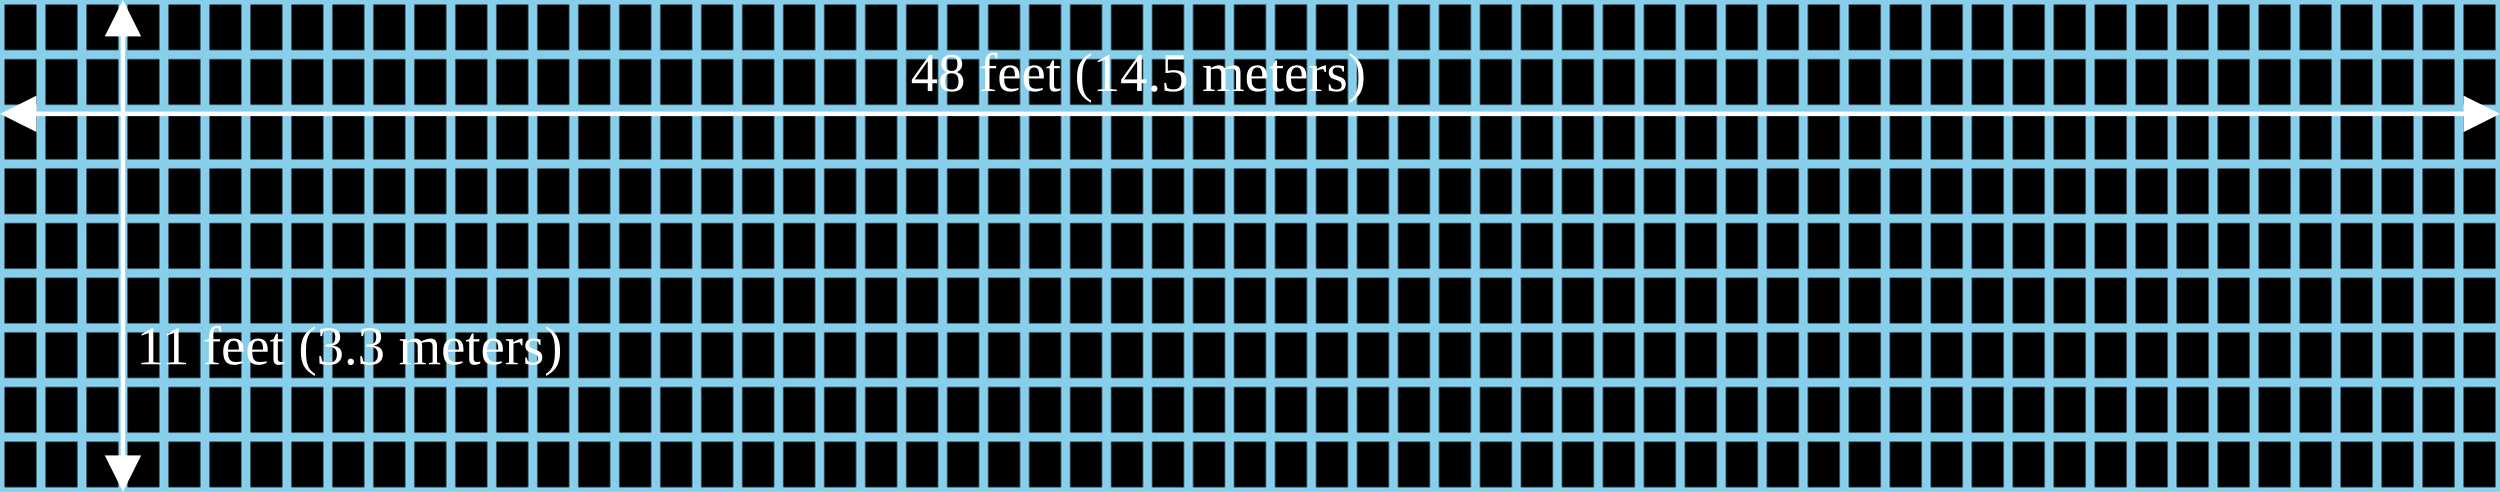
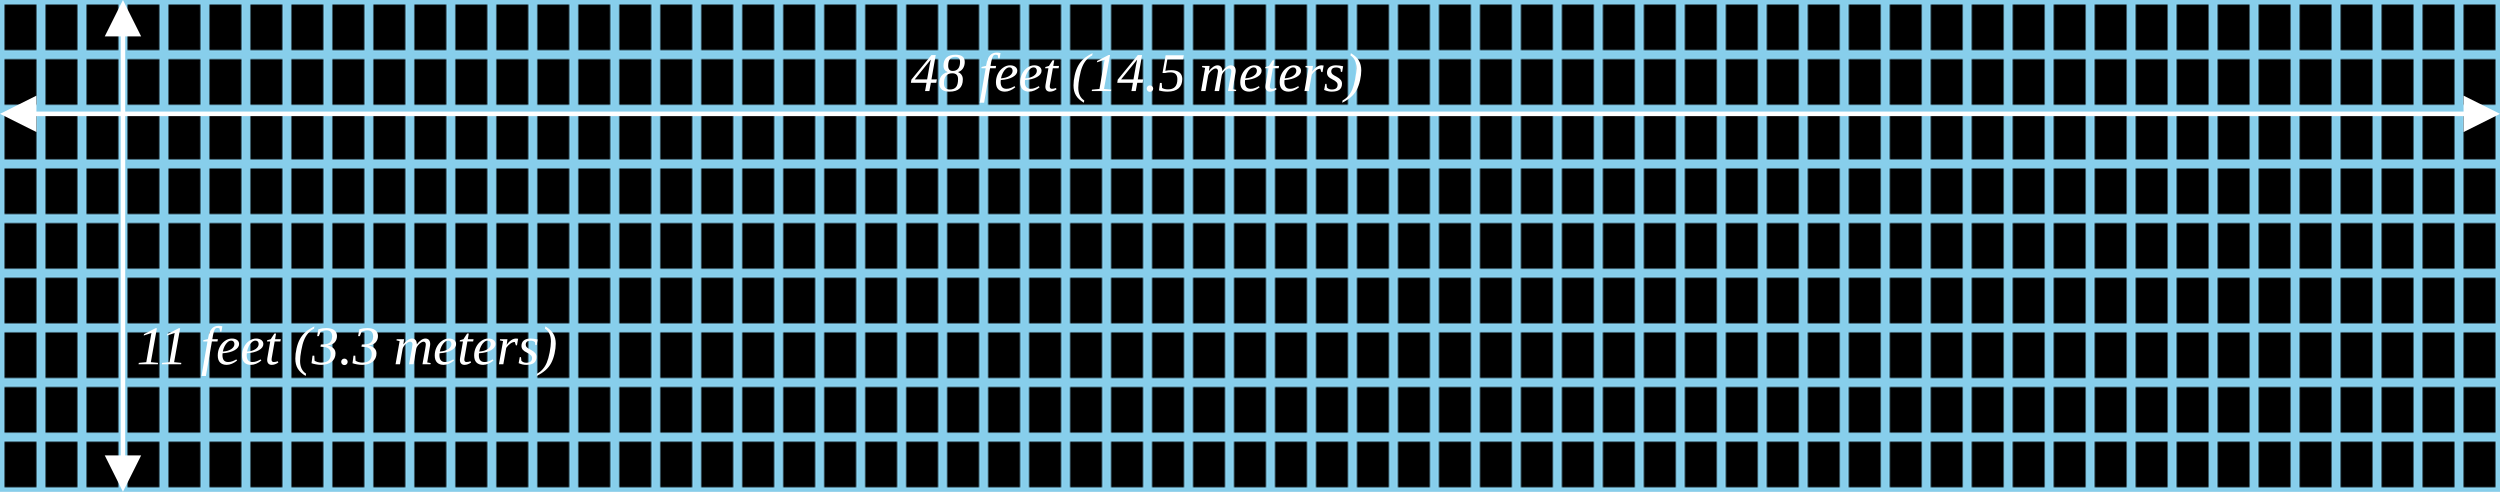
<svg xmlns="http://www.w3.org/2000/svg" width="100%" height="100%">
  <defs>
    <pattern id="tile" width="9" height="12" patternUnits="userSpaceOnUse">
      <rect width="9" height="12" stroke="skyblue" stroke-width="2" />
    </pattern>
    <marker id="arrow" viewBox="0 0 10 10" refX="5" refY="5" fill="white" markerWidth="8" markerHeight="8" orient="auto-start-reverse">
      <path d="M 0 0 L 10 5 L 0 10 z" />
    </marker>
  </defs>
  <rect width="549" height="108" fill="url(#tile)" />
-   <text x="200" y="20" height="120" fill="white">48 feet (14.5 meters)</text>
-   <text x="30" y="80" height="120" fill="white">11 feet (3.3 meters)</text>
+   <text x="200" y="20" height="120" font-style="italic" fill="white">48 feet (14.5 meters)</text>
+   <text x="30" y="80" height="120" font-style="italic" fill="white">11 feet (3.3 meters)</text>
  <polyline points="4,25 545,25" stroke="white" marker-start="url(#arrow)" marker-end="url(#arrow)" />
  <polyline points="27,4 27,104" stroke="white" marker-start="url(#arrow)" marker-end="url(#arrow)" />
</svg>
